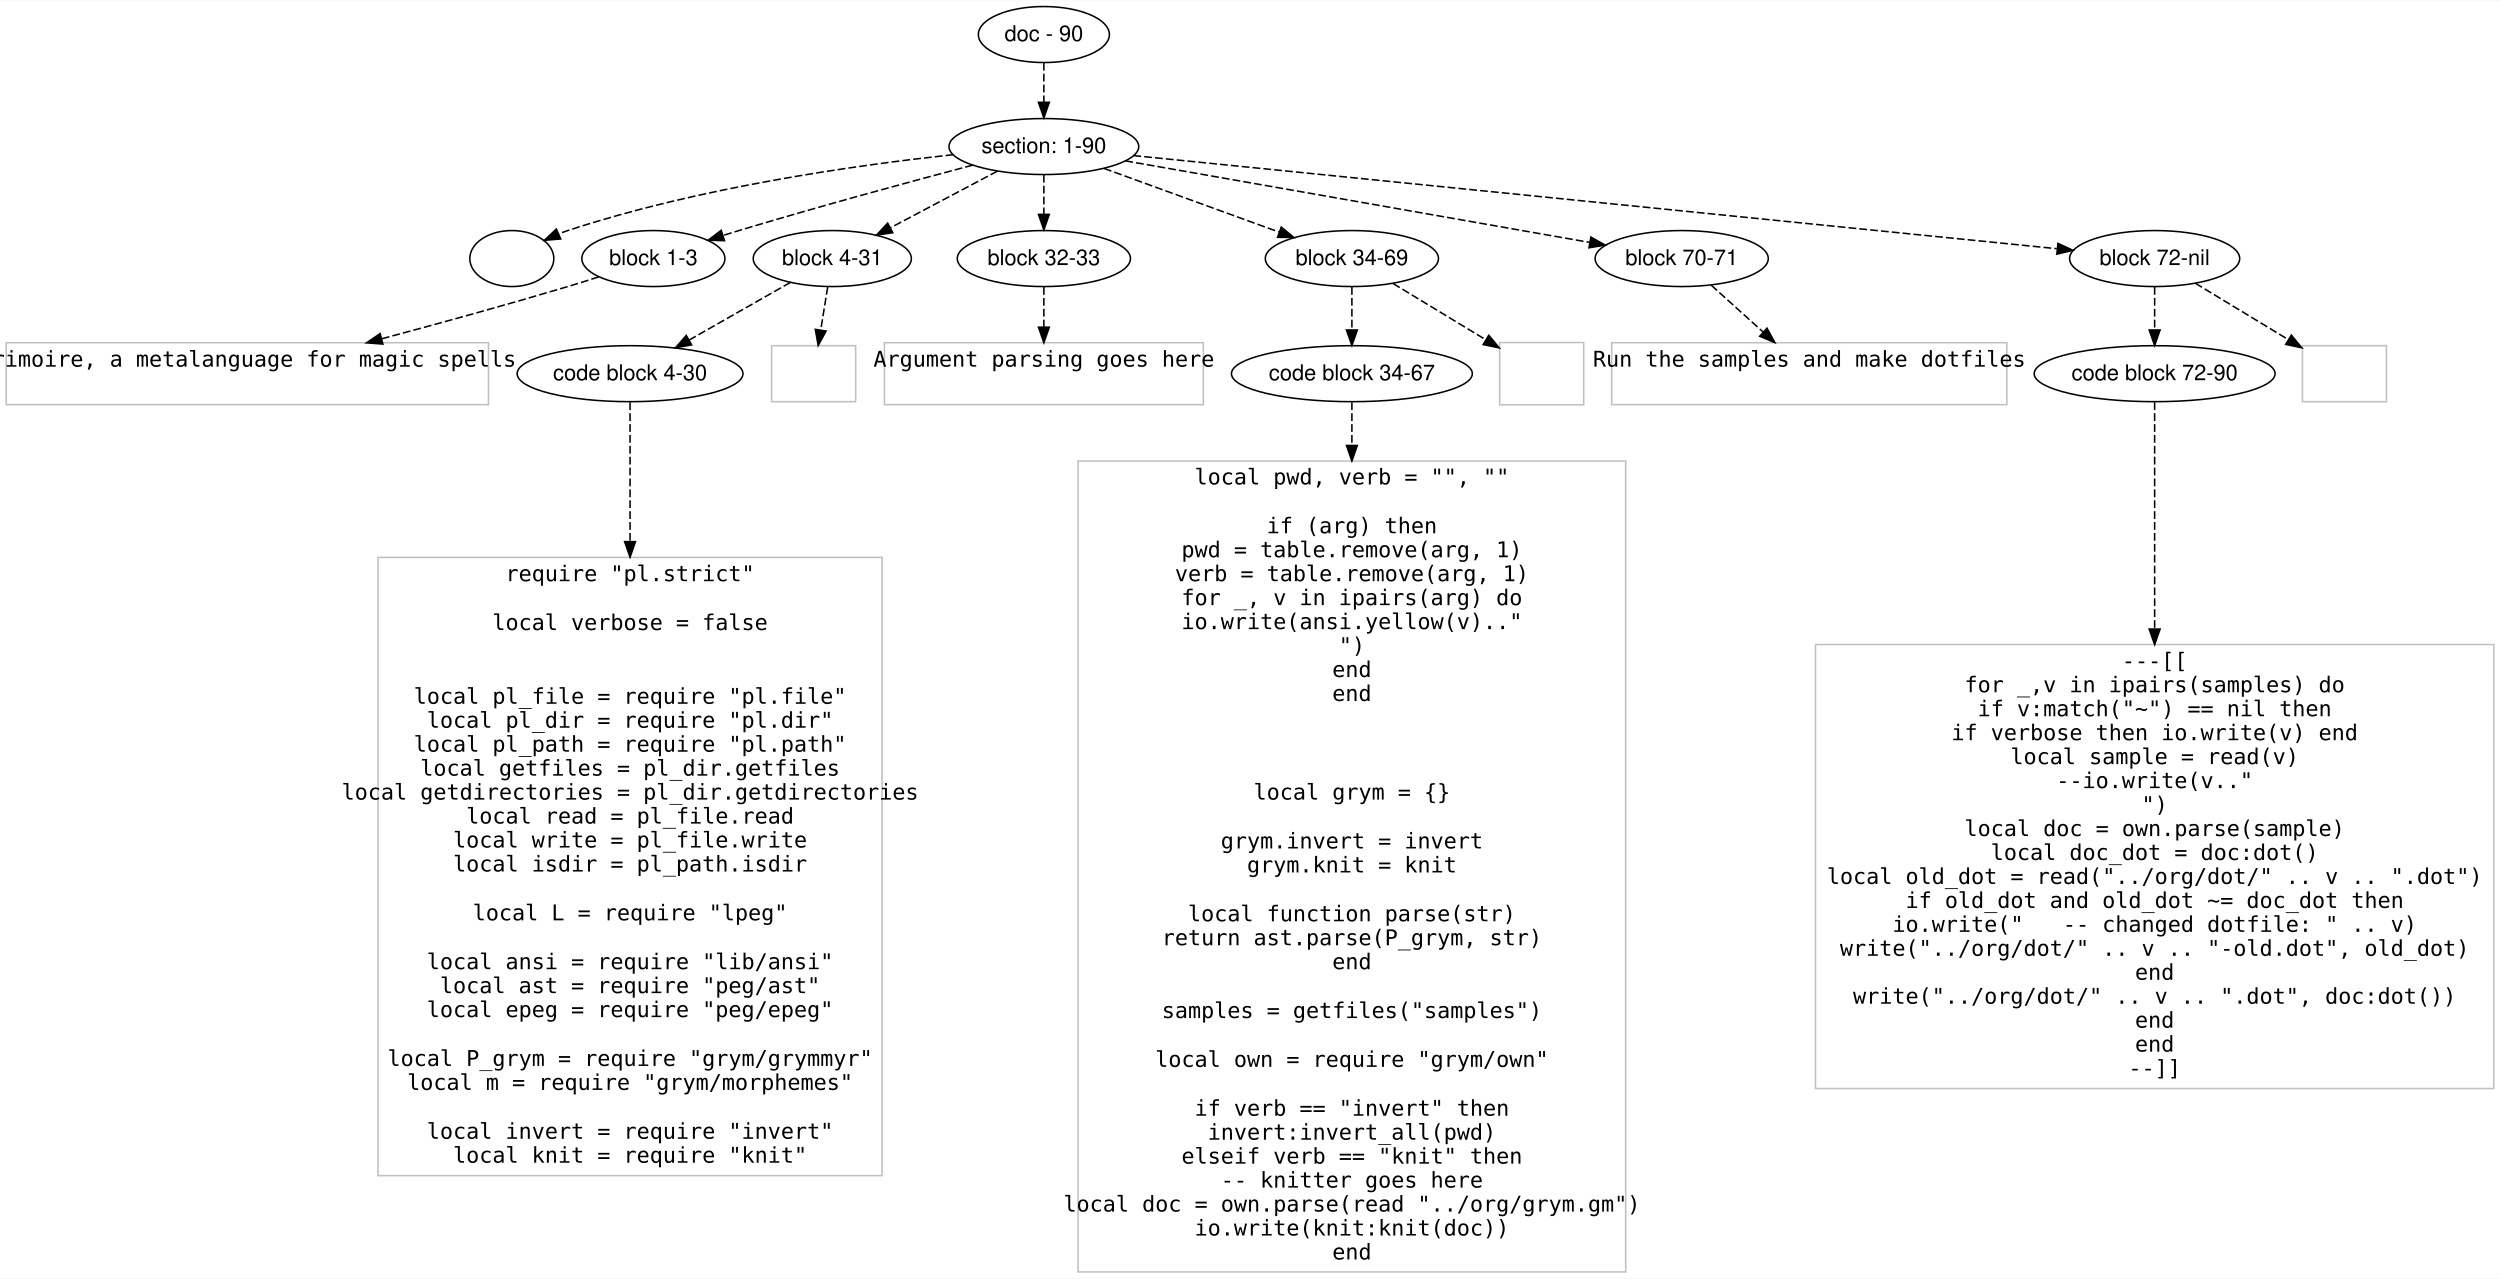
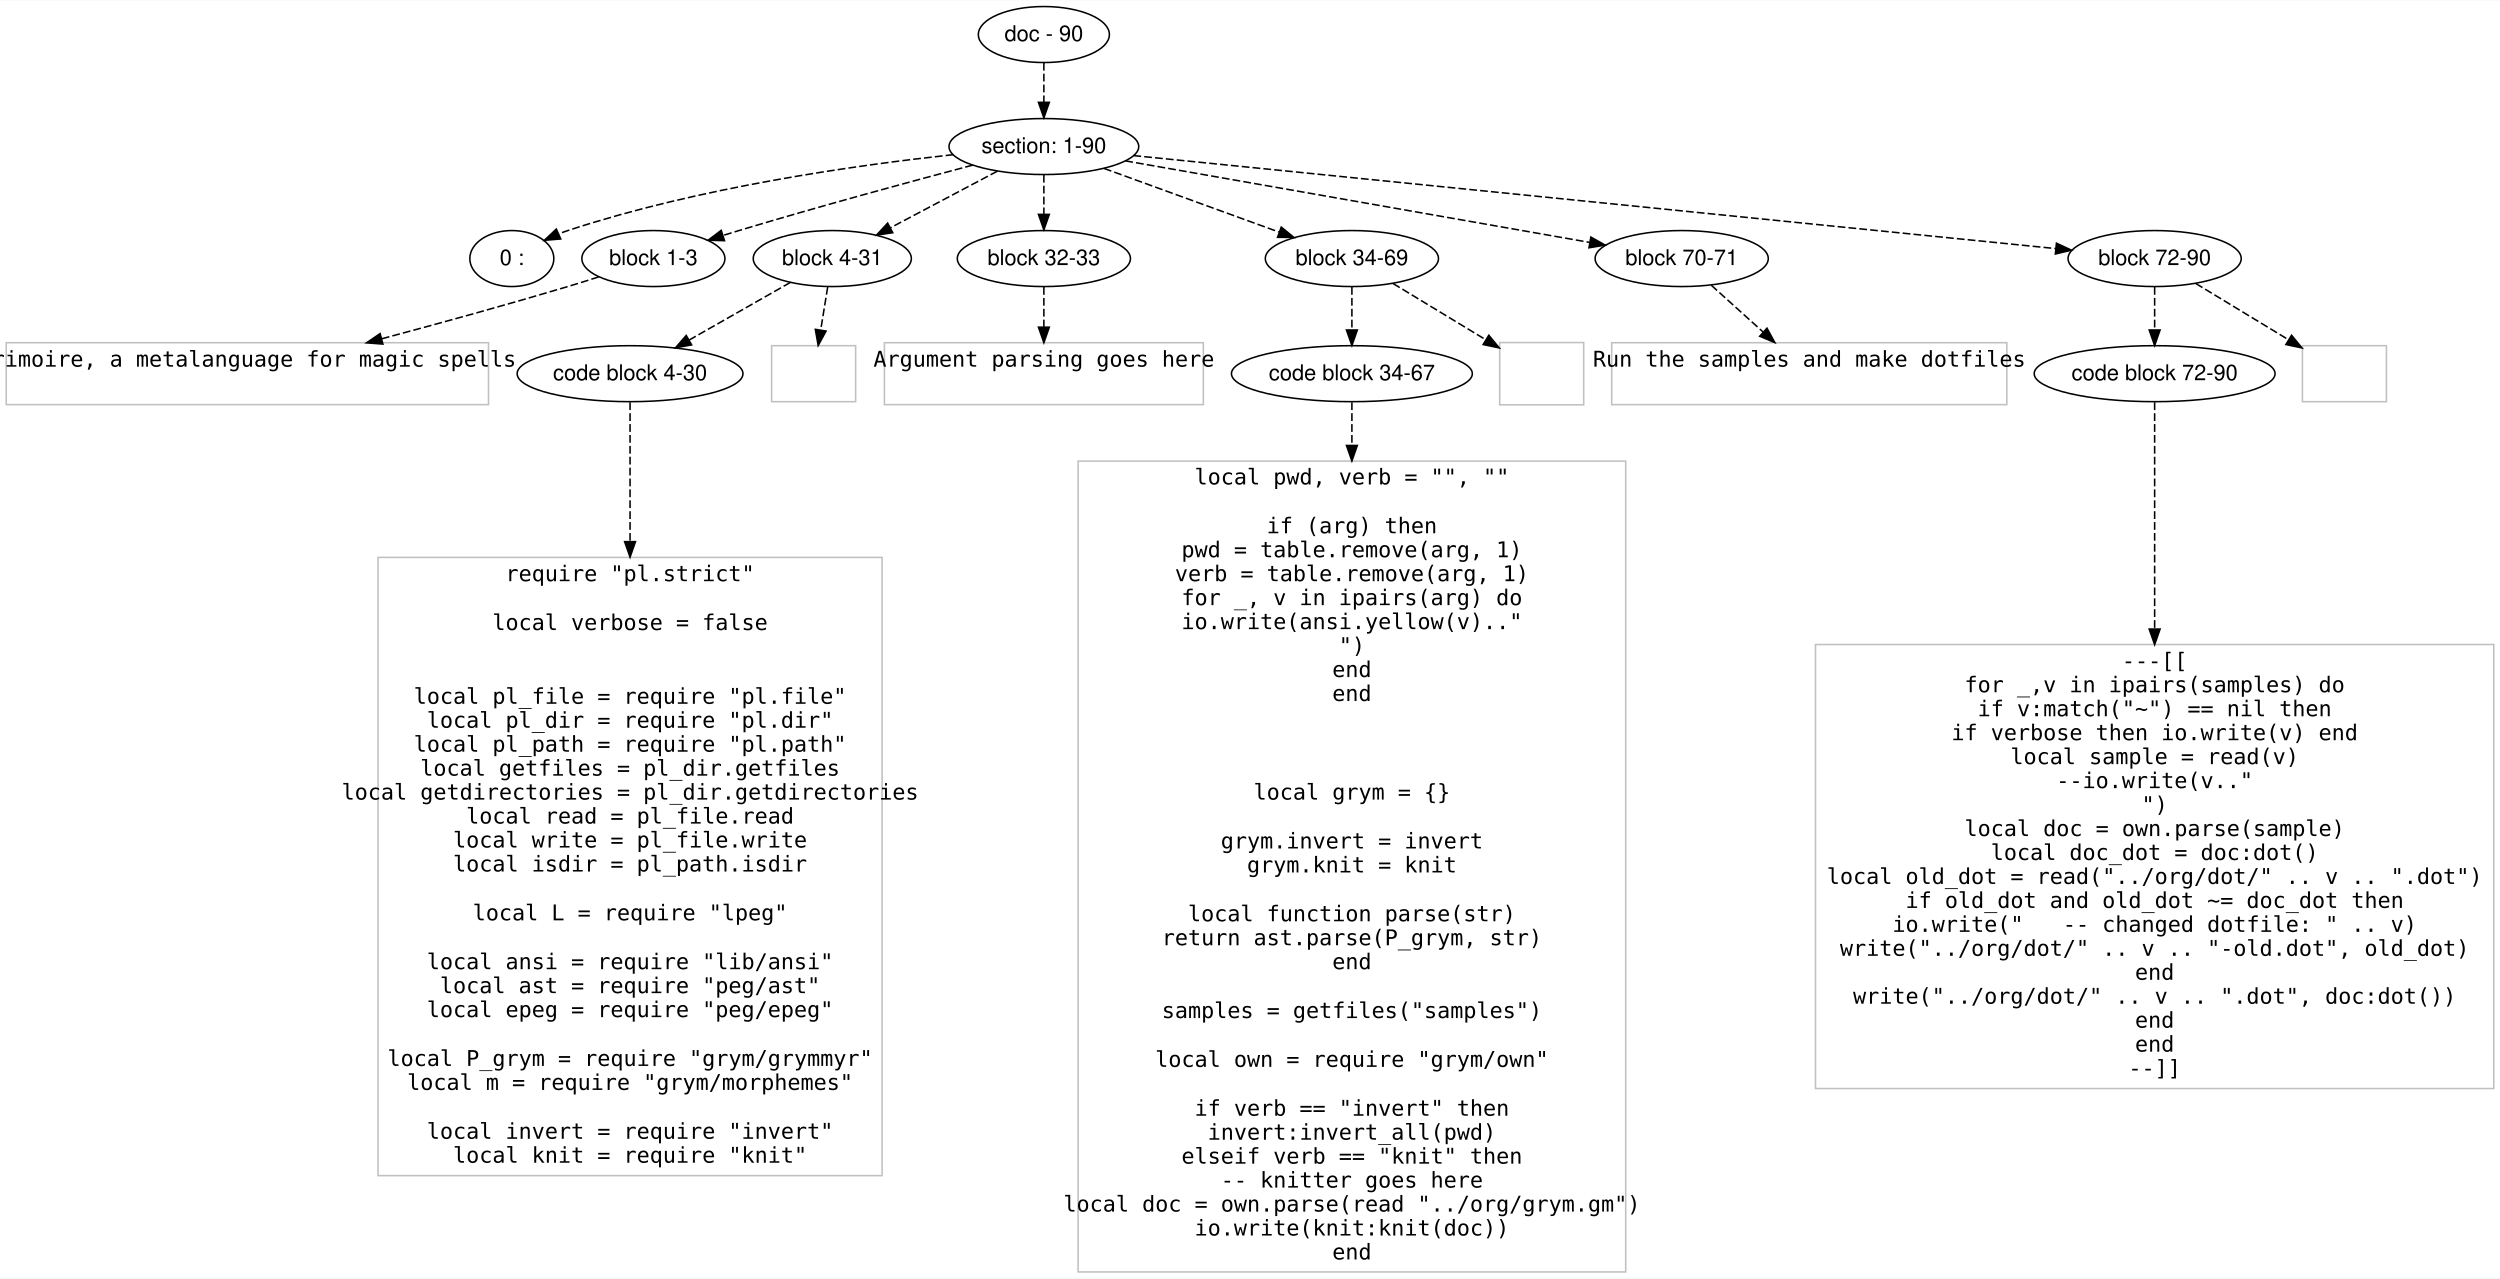
<svg xmlns="http://www.w3.org/2000/svg" width="1607pt" height="822pt" viewBox="0.00 0.00 1607.00 821.60">
  <g id="graph0" class="graph" transform="scale(1 1) rotate(0) translate(4 817.6007)">
    <polygon fill="#ffffff" stroke="transparent" points="-4,4 -4,-817.601 1603,-817.601 1603,4 -4,4" />
    <g id="node1" class="node">
      <ellipse fill="none" stroke="#000000" cx="667" cy="-795.601" rx="42.122" ry="18" />
      <text text-anchor="middle" x="667" y="-791.401" font-family="Helvetica,sans-Serif" font-size="14.00" fill="#000000">doc - 90</text>
    </g>
    <g id="node2" class="node">
      <ellipse fill="none" stroke="#000000" cx="667" cy="-723.601" rx="60.983" ry="18" />
      <text text-anchor="middle" x="667" y="-719.401" font-family="Helvetica,sans-Serif" font-size="14.00" fill="#000000">section: 1-90</text>
    </g>
    <g id="edge1" class="edge">
      <path fill="none" stroke="#000000" stroke-dasharray="5,2" d="M667,-777.432C667,-769.732 667,-760.575 667,-752.017" />
      <polygon fill="#000000" stroke="#000000" points="670.5,-752.014 667,-742.014 663.5,-752.014 670.5,-752.014" />
    </g>
    <g id="node3" class="node">
      <ellipse fill="none" stroke="#000000" cx="325" cy="-651.601" rx="27" ry="18" />
+       <text text-anchor="middle" x="325" y="-647.401" font-family="Helvetica,sans-Serif" font-size="14.00" fill="#000000">0 : </text>
    </g>
    <g id="edge2" class="edge">
      <path fill="none" stroke="#000000" stroke-dasharray="5,2" d="M608.82,-718.385C546.338,-711.627 444.747,-697.276 361,-669.601 359.109,-668.976 357.193,-668.267 355.281,-667.501" />
      <polygon fill="#000000" stroke="#000000" points="356.445,-664.188 345.887,-663.312 353.594,-670.581 356.445,-664.188" />
    </g>
    <g id="node4" class="node">
      <ellipse fill="none" stroke="#000000" cx="416" cy="-651.601" rx="45.98" ry="18" />
      <text text-anchor="middle" x="416" y="-647.401" font-family="Helvetica,sans-Serif" font-size="14.00" fill="#000000">block 1-3</text>
    </g>
    <g id="edge3" class="edge">
      <path fill="none" stroke="#000000" stroke-dasharray="5,2" d="M621.28,-711.662C581.444,-701.103 522.201,-685.023 471,-669.601 467.677,-668.6 464.248,-667.541 460.805,-666.458" />
      <polygon fill="#000000" stroke="#000000" points="461.721,-663.077 451.131,-663.373 459.594,-669.746 461.721,-663.077" />
    </g>
    <g id="node5" class="node">
      <ellipse fill="none" stroke="#000000" cx="531" cy="-651.601" rx="50.817" ry="18" />
      <text text-anchor="middle" x="531" y="-647.401" font-family="Helvetica,sans-Serif" font-size="14.00" fill="#000000">block 4-31</text>
    </g>
    <g id="edge4" class="edge">
      <path fill="none" stroke="#000000" stroke-dasharray="5,2" d="M637.154,-707.8C616.903,-697.079 589.976,-682.823 568.309,-671.353" />
      <polygon fill="#000000" stroke="#000000" points="569.856,-668.212 559.381,-666.626 566.581,-674.398 569.856,-668.212" />
    </g>
    <g id="node6" class="node">
      <ellipse fill="none" stroke="#000000" cx="667" cy="-651.601" rx="55.654" ry="18" />
      <text text-anchor="middle" x="667" y="-647.401" font-family="Helvetica,sans-Serif" font-size="14.00" fill="#000000">block 32-33</text>
    </g>
    <g id="edge5" class="edge">
      <path fill="none" stroke="#000000" stroke-dasharray="5,2" d="M667,-705.432C667,-697.732 667,-688.575 667,-680.017" />
      <polygon fill="#000000" stroke="#000000" points="670.5,-680.014 667,-670.014 663.5,-680.014 670.5,-680.014" />
    </g>
    <g id="node7" class="node">
      <ellipse fill="none" stroke="#000000" cx="865" cy="-651.601" rx="55.654" ry="18" />
      <text text-anchor="middle" x="865" y="-647.401" font-family="Helvetica,sans-Serif" font-size="14.00" fill="#000000">block 34-69</text>
    </g>
    <g id="edge6" class="edge">
      <path fill="none" stroke="#000000" stroke-dasharray="5,2" d="M705.646,-709.548C737.81,-697.852 783.716,-681.158 818.003,-668.691" />
      <polygon fill="#000000" stroke="#000000" points="819.59,-671.838 827.792,-665.131 817.198,-665.259 819.59,-671.838" />
    </g>
    <g id="node8" class="node">
      <ellipse fill="none" stroke="#000000" cx="1077" cy="-651.601" rx="55.654" ry="18" />
      <text text-anchor="middle" x="1077" y="-647.401" font-family="Helvetica,sans-Serif" font-size="14.00" fill="#000000">block 70-71</text>
    </g>
    <g id="edge7" class="edge">
      <path fill="none" stroke="#000000" stroke-dasharray="5,2" d="M719.343,-714.409C795.839,-700.975 937.761,-676.053 1017.909,-661.978" />
      <polygon fill="#000000" stroke="#000000" points="1018.6,-665.41 1027.844,-660.233 1017.389,-658.515 1018.6,-665.41" />
    </g>
    <g id="node9" class="node">
-       <ellipse fill="none" stroke="#000000" cx="1381" cy="-651.601" rx="54.676" ry="18" />
-       <text text-anchor="middle" x="1381" y="-647.401" font-family="Helvetica,sans-Serif" font-size="14.00" fill="#000000">block 72-nil</text>
+       <ellipse fill="none" stroke="#000000" cx="1381" cy="-651.601" rx="55.654" ry="18" />
+       <text text-anchor="middle" x="1381" y="-647.401" font-family="Helvetica,sans-Serif" font-size="14.00" fill="#000000">block 72-90</text>
    </g>
    <g id="edge8" class="edge">
-       <path fill="none" stroke="#000000" stroke-dasharray="5,2" d="M724.523,-717.8C856.646,-704.477 1180.954,-671.774 1318.113,-657.942" />
-       <polygon fill="#000000" stroke="#000000" points="1318.847,-661.386 1328.445,-656.9 1318.145,-654.421 1318.847,-661.386" />
+       <path fill="none" stroke="#000000" stroke-dasharray="5,2" d="M724.523,-717.8C856.455,-704.496 1180.017,-671.868 1317.517,-658.002" />
+       <polygon fill="#000000" stroke="#000000" points="1317.886,-661.483 1327.485,-656.997 1317.184,-654.518 1317.886,-661.483" />
    </g>
    <g id="node10" class="node">
      <polygon fill="none" stroke="#c0c0c0" points="310,-597.503 0,-597.503 0,-557.699 310,-557.699 310,-597.503" />
      <text text-anchor="middle" x="155" y="-582.101" font-family="Inconsolata" font-size="14.00" fill="#000000"> Grimoire, a metalanguage for magic spells</text>
    </g>
    <g id="edge9" class="edge">
      <path fill="none" stroke="#000000" stroke-dasharray="5,2" d="M380.875,-639.811C374.289,-637.684 367.449,-635.531 361,-633.601 321.889,-621.893 278.294,-609.892 241.317,-600.018" />
      <polygon fill="#000000" stroke="#000000" points="242.134,-596.614 231.57,-597.424 240.333,-603.378 242.134,-596.614" />
    </g>
    <g id="node11" class="node">
      <ellipse fill="none" stroke="#000000" cx="401" cy="-577.601" rx="72.584" ry="18" />
      <text text-anchor="middle" x="401" y="-573.401" font-family="Helvetica,sans-Serif" font-size="14.00" fill="#000000">code block 4-30</text>
    </g>
    <g id="edge10" class="edge">
      <path fill="none" stroke="#000000" stroke-dasharray="5,2" d="M504.064,-636.268C485.277,-625.574 459.939,-611.15 439.088,-599.282" />
      <polygon fill="#000000" stroke="#000000" points="440.584,-596.106 430.162,-594.201 437.121,-602.189 440.584,-596.106" />
    </g>
    <g id="node13" class="node">
      <polygon fill="none" stroke="#c0c0c0" points="546,-595.601 492,-595.601 492,-559.601 546,-559.601 546,-595.601" />
    </g>
    <g id="edge12" class="edge">
      <path fill="none" stroke="#000000" stroke-dasharray="5,2" d="M528.034,-633.309C526.682,-624.975 525.052,-614.922 523.551,-605.664" />
      <polygon fill="#000000" stroke="#000000" points="526.988,-604.993 521.932,-595.683 520.078,-606.114 526.988,-604.993" />
    </g>
    <g id="node14" class="node">
      <polygon fill="none" stroke="#c0c0c0" points="769.5,-597.503 564.5,-597.503 564.5,-557.699 769.5,-557.699 769.5,-597.503" />
      <text text-anchor="middle" x="667" y="-582.101" font-family="Inconsolata" font-size="14.00" fill="#000000"> Argument parsing goes here</text>
    </g>
    <g id="edge13" class="edge">
      <path fill="none" stroke="#000000" stroke-dasharray="5,2" d="M667,-633.309C667,-625.58 667,-616.373 667,-607.693" />
      <polygon fill="#000000" stroke="#000000" points="670.5,-607.5 667,-597.5 663.5,-607.5 670.5,-607.5" />
    </g>
    <g id="node15" class="node">
      <ellipse fill="none" stroke="#000000" cx="865" cy="-577.601" rx="77.421" ry="18" />
      <text text-anchor="middle" x="865" y="-573.401" font-family="Helvetica,sans-Serif" font-size="14.00" fill="#000000">code block 34-67</text>
    </g>
    <g id="edge14" class="edge">
      <path fill="none" stroke="#000000" stroke-dasharray="5,2" d="M865,-633.309C865,-625.064 865,-615.138 865,-605.963" />
      <polygon fill="#000000" stroke="#000000" points="868.5,-605.682 865,-595.683 861.5,-605.683 868.5,-605.682" />
    </g>
    <g id="node17" class="node">
      <polygon fill="none" stroke="#c0c0c0" points="1014,-597.601 960,-597.601 960,-557.601 1014,-557.601 1014,-597.601" />
    </g>
    <g id="edge16" class="edge">
      <path fill="none" stroke="#000000" stroke-dasharray="5,2" d="M891.472,-635.544C908.896,-624.975 931.924,-611.008 951.004,-599.434" />
      <polygon fill="#000000" stroke="#000000" points="953,-602.317 959.735,-594.139 949.37,-596.332 953,-602.317" />
    </g>
    <g id="node18" class="node">
      <polygon fill="none" stroke="#c0c0c0" points="1286,-597.503 1032,-597.503 1032,-557.699 1286,-557.699 1286,-597.503" />
      <text text-anchor="middle" x="1159" y="-582.101" font-family="Inconsolata" font-size="14.00" fill="#000000"> Run the samples and make dotfiles</text>
    </g>
    <g id="edge17" class="edge">
      <path fill="none" stroke="#000000" stroke-dasharray="5,2" d="M1096.019,-634.438C1105.936,-625.487 1118.29,-614.339 1129.423,-604.292" />
      <polygon fill="#000000" stroke="#000000" points="1131.812,-606.851 1136.891,-597.553 1127.122,-601.654 1131.812,-606.851" />
    </g>
    <g id="node19" class="node">
      <ellipse fill="none" stroke="#000000" cx="1381" cy="-577.601" rx="77.421" ry="18" />
      <text text-anchor="middle" x="1381" y="-573.401" font-family="Helvetica,sans-Serif" font-size="14.00" fill="#000000">code block 72-90</text>
    </g>
    <g id="edge18" class="edge">
      <path fill="none" stroke="#000000" stroke-dasharray="5,2" d="M1381,-633.309C1381,-625.064 1381,-615.138 1381,-605.963" />
      <polygon fill="#000000" stroke="#000000" points="1384.5,-605.682 1381,-595.683 1377.5,-605.683 1384.5,-605.682" />
    </g>
    <g id="node21" class="node">
      <polygon fill="none" stroke="#c0c0c0" points="1530,-595.601 1476,-595.601 1476,-559.601 1530,-559.601 1530,-595.601" />
    </g>
    <g id="edge20" class="edge">
-       <path fill="none" stroke="#000000" stroke-dasharray="5,2" d="M1407.172,-635.726C1424.58,-625.167 1447.678,-611.157 1466.835,-599.537" />
-       <polygon fill="#000000" stroke="#000000" points="1468.867,-602.398 1475.602,-594.219 1465.236,-596.413 1468.867,-602.398" />
+       <path fill="none" stroke="#000000" stroke-dasharray="5,2" d="M1407.472,-635.544C1424.896,-624.975 1447.924,-611.008 1467.004,-599.434" />
+       <polygon fill="#000000" stroke="#000000" points="1469,-602.317 1475.735,-594.139 1465.37,-596.332 1469,-602.317" />
    </g>
    <g id="node12" class="node">
      <polygon fill="none" stroke="#c0c0c0" points="563,-459.501 239,-459.501 239,-62.1 563,-62.1 563,-459.501" />
      <text text-anchor="middle" x="401" y="-444.201" font-family="Inconsolata" font-size="14.00" fill="#000000">require "pl.strict"</text>
      <text text-anchor="middle" x="401" y="-412.801" font-family="Inconsolata" font-size="14.00" fill="#000000">local verbose = false</text>
      <text text-anchor="middle" x="401" y="-365.401" font-family="Inconsolata" font-size="14.00" fill="#000000">local pl_file = require "pl.file"</text>
      <text text-anchor="middle" x="401" y="-350.001" font-family="Inconsolata" font-size="14.00" fill="#000000">local pl_dir = require "pl.dir"</text>
      <text text-anchor="middle" x="401" y="-334.601" font-family="Inconsolata" font-size="14.00" fill="#000000">local pl_path = require "pl.path"</text>
      <text text-anchor="middle" x="401" y="-319.2" font-family="Inconsolata" font-size="14.00" fill="#000000">local getfiles = pl_dir.getfiles</text>
      <text text-anchor="middle" x="401" y="-303.8" font-family="Inconsolata" font-size="14.00" fill="#000000">local getdirectories = pl_dir.getdirectories</text>
      <text text-anchor="middle" x="401" y="-288.4" font-family="Inconsolata" font-size="14.00" fill="#000000">local read = pl_file.read</text>
      <text text-anchor="middle" x="401" y="-273" font-family="Inconsolata" font-size="14.00" fill="#000000">local write = pl_file.write</text>
      <text text-anchor="middle" x="401" y="-257.6" font-family="Inconsolata" font-size="14.00" fill="#000000">local isdir = pl_path.isdir</text>
      <text text-anchor="middle" x="401" y="-226.2" font-family="Inconsolata" font-size="14.00" fill="#000000">local L = require "lpeg"</text>
      <text text-anchor="middle" x="401" y="-194.8" font-family="Inconsolata" font-size="14.00" fill="#000000">local ansi = require "lib/ansi"</text>
      <text text-anchor="middle" x="401" y="-179.4" font-family="Inconsolata" font-size="14.00" fill="#000000">local ast = require "peg/ast"</text>
      <text text-anchor="middle" x="401" y="-164" font-family="Inconsolata" font-size="14.00" fill="#000000">local epeg = require "peg/epeg"</text>
      <text text-anchor="middle" x="401" y="-132.6" font-family="Inconsolata" font-size="14.00" fill="#000000">local P_grym = require "grym/grymmyr" </text>
      <text text-anchor="middle" x="401" y="-117.2" font-family="Inconsolata" font-size="14.00" fill="#000000">local m = require "grym/morphemes"</text>
      <text text-anchor="middle" x="401" y="-85.8" font-family="Inconsolata" font-size="14.00" fill="#000000">local invert = require "invert"</text>
      <text text-anchor="middle" x="401" y="-70.4" font-family="Inconsolata" font-size="14.00" fill="#000000">local knit = require "knit"</text>
    </g>
    <g id="edge11" class="edge">
      <path fill="none" stroke="#000000" stroke-dasharray="5,2" d="M401,-559.199C401,-539.742 401,-506.774 401,-469.682" />
      <polygon fill="#000000" stroke="#000000" points="404.5,-469.646 401,-459.646 397.5,-469.646 404.5,-469.646" />
    </g>
    <g id="node16" class="node">
      <polygon fill="none" stroke="#c0c0c0" points="1041,-521.401 689,-521.401 689,-.2 1041,-.2 1041,-521.401" />
      <text text-anchor="middle" x="865" y="-506.401" font-family="Inconsolata" font-size="14.00" fill="#000000">local pwd, verb = "", ""</text>
      <text text-anchor="middle" x="865" y="-475.001" font-family="Inconsolata" font-size="14.00" fill="#000000">if (arg) then</text>
      <text text-anchor="middle" x="865" y="-459.601" font-family="Inconsolata" font-size="14.00" fill="#000000">    pwd = table.remove(arg, 1)</text>
      <text text-anchor="middle" x="865" y="-444.201" font-family="Inconsolata" font-size="14.00" fill="#000000">    verb = table.remove(arg, 1)</text>
      <text text-anchor="middle" x="865" y="-428.801" font-family="Inconsolata" font-size="14.00" fill="#000000">    for _, v in ipairs(arg) do</text>
      <text text-anchor="middle" x="865" y="-413.401" font-family="Inconsolata" font-size="14.00" fill="#000000">        io.write(ansi.yellow(v).."</text>
      <text text-anchor="middle" x="865" y="-398.001" font-family="Inconsolata" font-size="14.00" fill="#000000">")</text>
      <text text-anchor="middle" x="865" y="-382.601" font-family="Inconsolata" font-size="14.00" fill="#000000">    end</text>
      <text text-anchor="middle" x="865" y="-367.2" font-family="Inconsolata" font-size="14.00" fill="#000000">end</text>
      <text text-anchor="middle" x="865" y="-303.8" font-family="Inconsolata" font-size="14.00" fill="#000000">local grym = {}</text>
      <text text-anchor="middle" x="865" y="-272.4" font-family="Inconsolata" font-size="14.00" fill="#000000">grym.invert = invert</text>
      <text text-anchor="middle" x="865" y="-257" font-family="Inconsolata" font-size="14.00" fill="#000000">grym.knit = knit</text>
      <text text-anchor="middle" x="865" y="-225.6" font-family="Inconsolata" font-size="14.00" fill="#000000">local function parse(str) </text>
      <text text-anchor="middle" x="865" y="-210.2" font-family="Inconsolata" font-size="14.00" fill="#000000">    return ast.parse(P_grym, str)</text>
      <text text-anchor="middle" x="865" y="-194.8" font-family="Inconsolata" font-size="14.00" fill="#000000">end</text>
      <text text-anchor="middle" x="865" y="-163.4" font-family="Inconsolata" font-size="14.00" fill="#000000">samples = getfiles("samples")</text>
      <text text-anchor="middle" x="865" y="-132" font-family="Inconsolata" font-size="14.00" fill="#000000">local own = require "grym/own"</text>
      <text text-anchor="middle" x="865" y="-100.6" font-family="Inconsolata" font-size="14.00" fill="#000000">if verb == "invert" then</text>
      <text text-anchor="middle" x="865" y="-85.2" font-family="Inconsolata" font-size="14.00" fill="#000000">    invert:invert_all(pwd)</text>
      <text text-anchor="middle" x="865" y="-69.8" font-family="Inconsolata" font-size="14.00" fill="#000000">elseif verb == "knit" then</text>
      <text text-anchor="middle" x="865" y="-54.4" font-family="Inconsolata" font-size="14.00" fill="#000000">    -- knitter goes here</text>
      <text text-anchor="middle" x="865" y="-39" font-family="Inconsolata" font-size="14.00" fill="#000000">    local doc = own.parse(read "../org/grym.gm")</text>
      <text text-anchor="middle" x="865" y="-23.6" font-family="Inconsolata" font-size="14.00" fill="#000000">    io.write(knit:knit(doc))</text>
      <text text-anchor="middle" x="865" y="-8.2" font-family="Inconsolata" font-size="14.00" fill="#000000">end</text>
    </g>
    <g id="edge15" class="edge">
      <path fill="none" stroke="#000000" stroke-dasharray="5,2" d="M865,-559.199C865,-551.818 865,-542.493 865,-531.736" />
      <polygon fill="#000000" stroke="#000000" points="868.5,-531.469 865,-521.469 861.5,-531.469 868.5,-531.469" />
    </g>
    <g id="node20" class="node">
      <polygon fill="none" stroke="#c0c0c0" points="1599,-403.501 1163,-403.501 1163,-118.1 1599,-118.1 1599,-403.501" />
      <text text-anchor="middle" x="1381" y="-388.201" font-family="Inconsolata" font-size="14.00" fill="#000000">---[[</text>
      <text text-anchor="middle" x="1381" y="-372.801" font-family="Inconsolata" font-size="14.00" fill="#000000">for _,v in ipairs(samples) do</text>
      <text text-anchor="middle" x="1381" y="-357.401" font-family="Inconsolata" font-size="14.00" fill="#000000">    if v:match("~") == nil then</text>
      <text text-anchor="middle" x="1381" y="-342.001" font-family="Inconsolata" font-size="14.00" fill="#000000">        if verbose then io.write(v) end</text>
      <text text-anchor="middle" x="1381" y="-326.601" font-family="Inconsolata" font-size="14.00" fill="#000000">        local sample = read(v)</text>
      <text text-anchor="middle" x="1381" y="-311.2" font-family="Inconsolata" font-size="14.00" fill="#000000">        --io.write(v.."</text>
      <text text-anchor="middle" x="1381" y="-295.8" font-family="Inconsolata" font-size="14.00" fill="#000000">")</text>
      <text text-anchor="middle" x="1381" y="-280.4" font-family="Inconsolata" font-size="14.00" fill="#000000">        local doc = own.parse(sample)</text>
      <text text-anchor="middle" x="1381" y="-265" font-family="Inconsolata" font-size="14.00" fill="#000000">        local doc_dot = doc:dot()</text>
      <text text-anchor="middle" x="1381" y="-249.6" font-family="Inconsolata" font-size="14.00" fill="#000000">        local old_dot = read("../org/dot/" .. v .. ".dot")</text>
      <text text-anchor="middle" x="1381" y="-234.2" font-family="Inconsolata" font-size="14.00" fill="#000000">        if old_dot and old_dot ~= doc_dot then</text>
      <text text-anchor="middle" x="1381" y="-218.8" font-family="Inconsolata" font-size="14.00" fill="#000000">            io.write("   -- changed dotfile: " .. v)</text>
      <text text-anchor="middle" x="1381" y="-203.4" font-family="Inconsolata" font-size="14.00" fill="#000000">            write("../org/dot/" .. v .. "-old.dot", old_dot)</text>
      <text text-anchor="middle" x="1381" y="-188" font-family="Inconsolata" font-size="14.00" fill="#000000">        end</text>
      <text text-anchor="middle" x="1381" y="-172.6" font-family="Inconsolata" font-size="14.00" fill="#000000">        write("../org/dot/" .. v .. ".dot", doc:dot())</text>
      <text text-anchor="middle" x="1381" y="-157.2" font-family="Inconsolata" font-size="14.00" fill="#000000">    end</text>
      <text text-anchor="middle" x="1381" y="-141.8" font-family="Inconsolata" font-size="14.00" fill="#000000">end</text>
      <text text-anchor="middle" x="1381" y="-126.4" font-family="Inconsolata" font-size="14.00" fill="#000000">--]]</text>
    </g>
    <g id="edge19" class="edge">
      <path fill="none" stroke="#000000" stroke-dasharray="5,2" d="M1381,-559.199C1381,-530.237 1381,-471.337 1381,-413.46" />
      <polygon fill="#000000" stroke="#000000" points="1384.5,-413.431 1381,-403.431 1377.5,-413.431 1384.5,-413.431" />
    </g>
  </g>
</svg>
